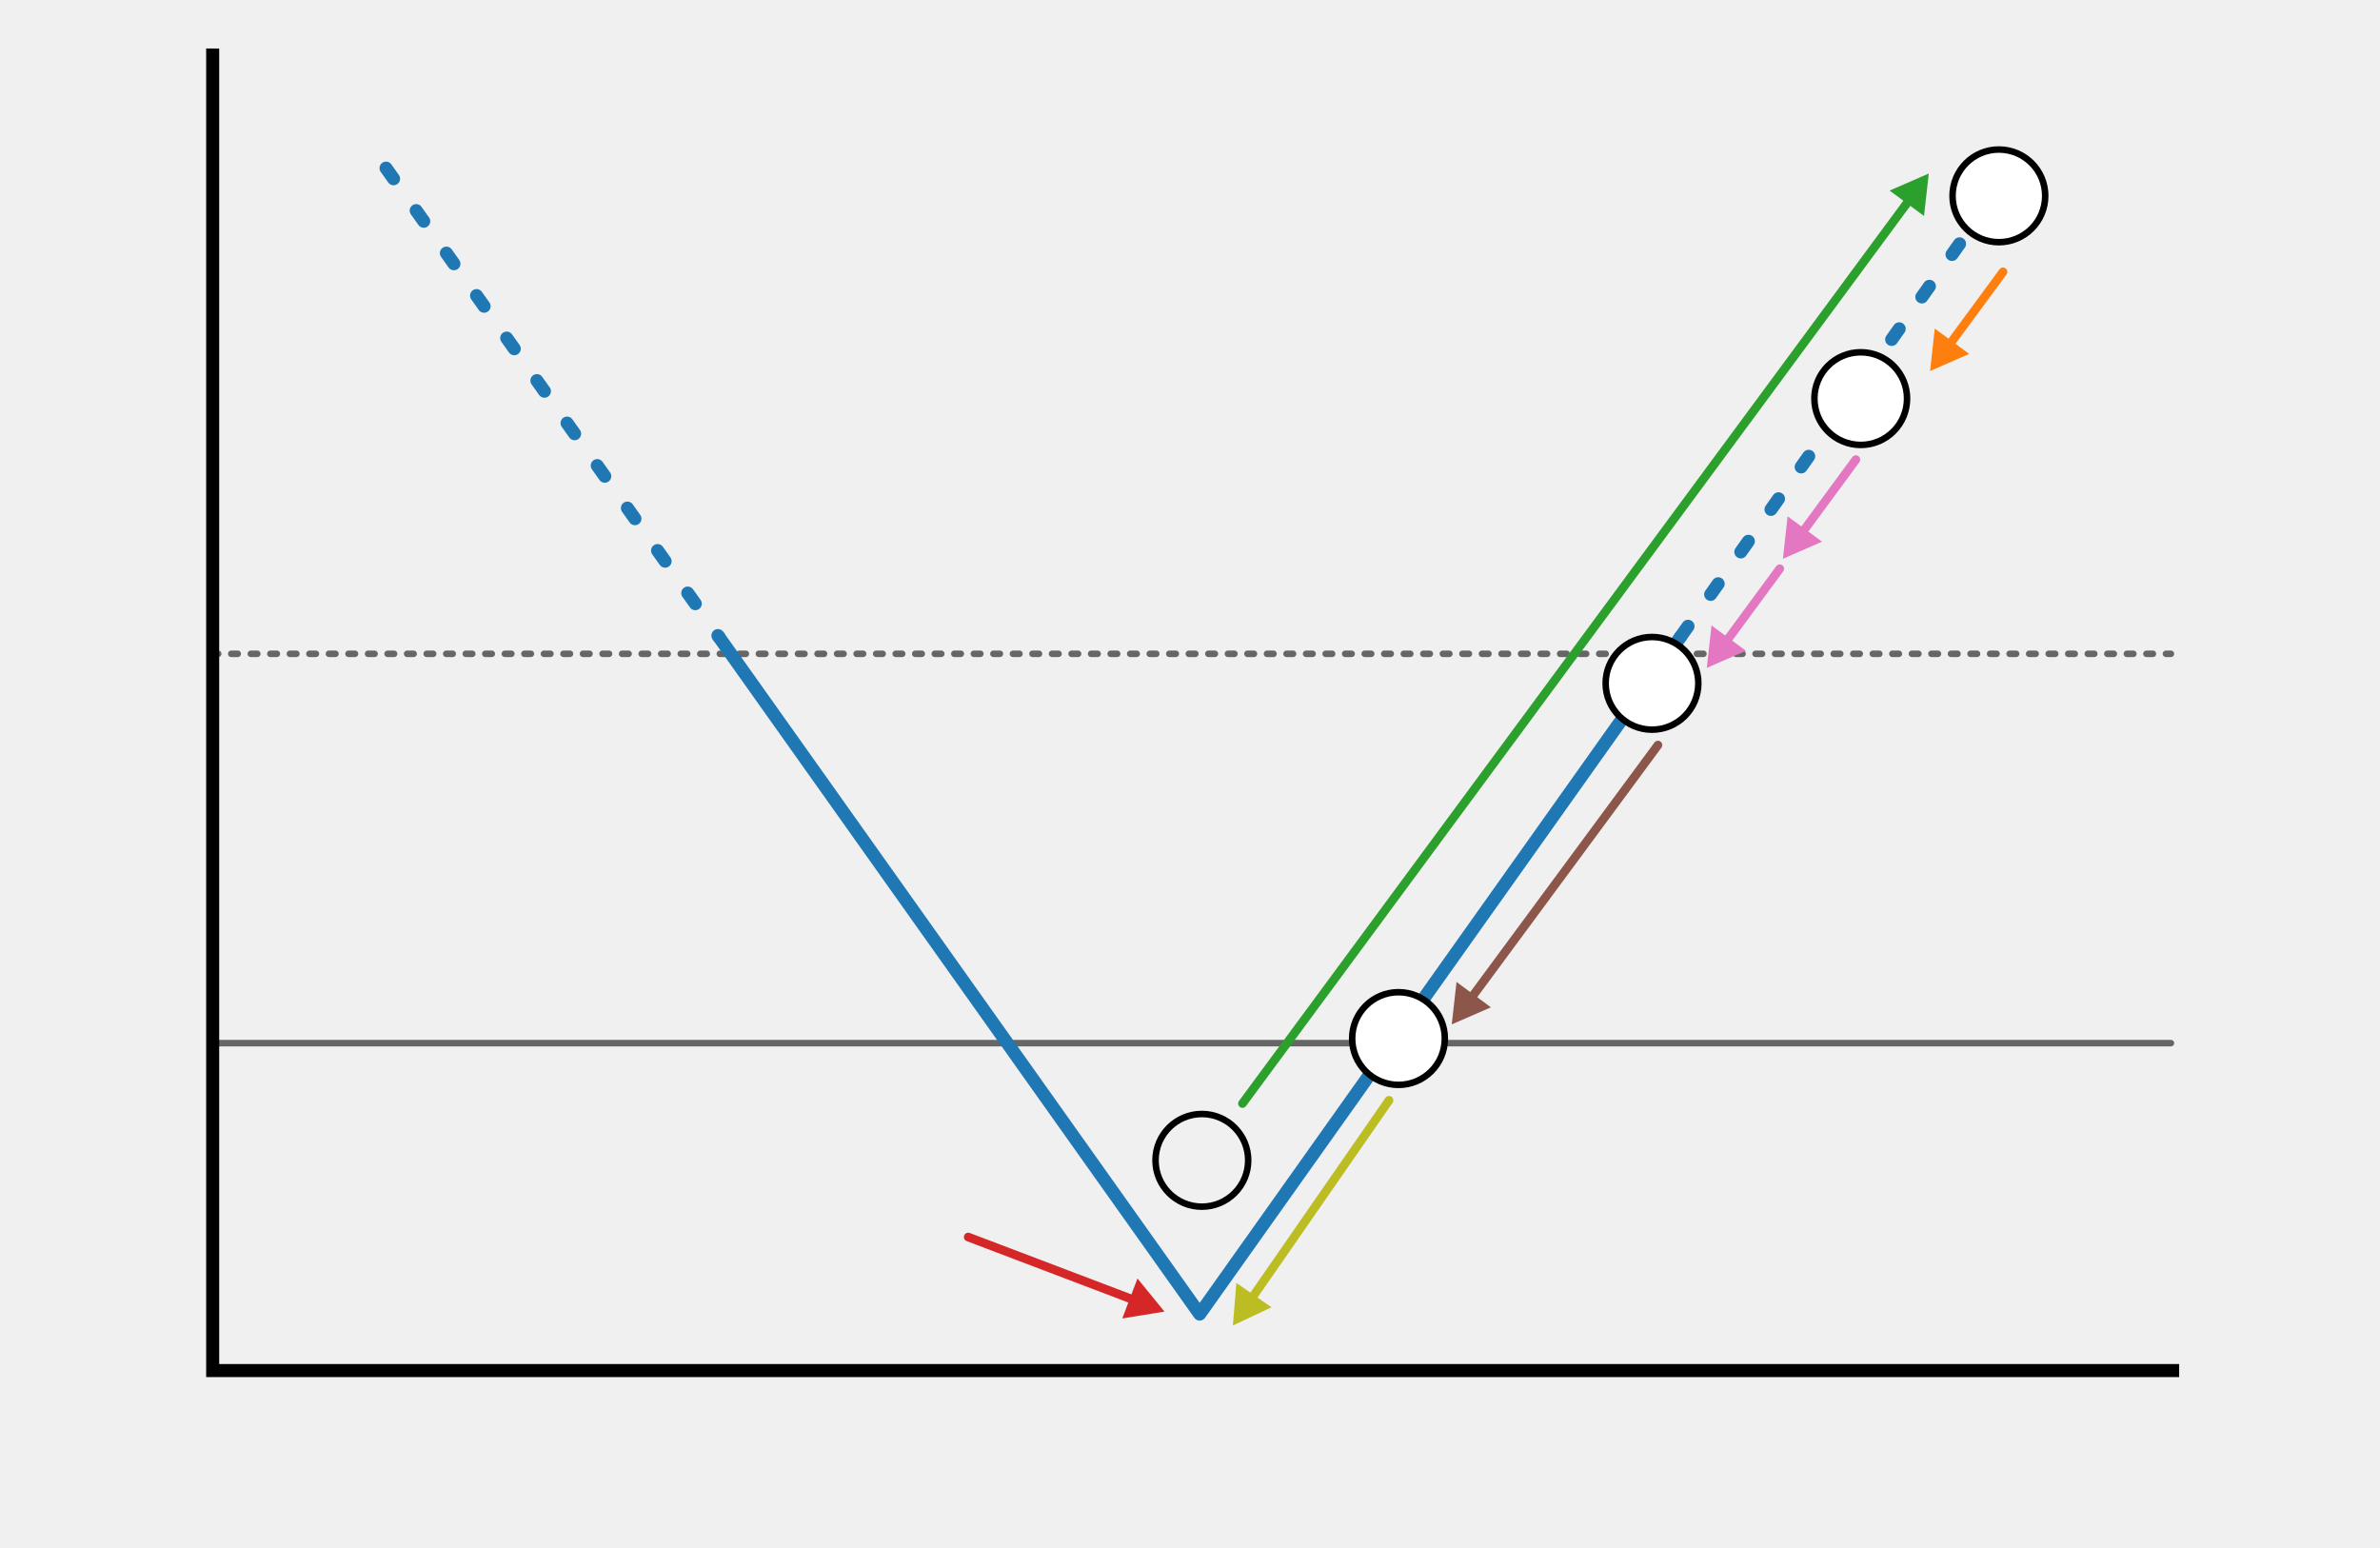
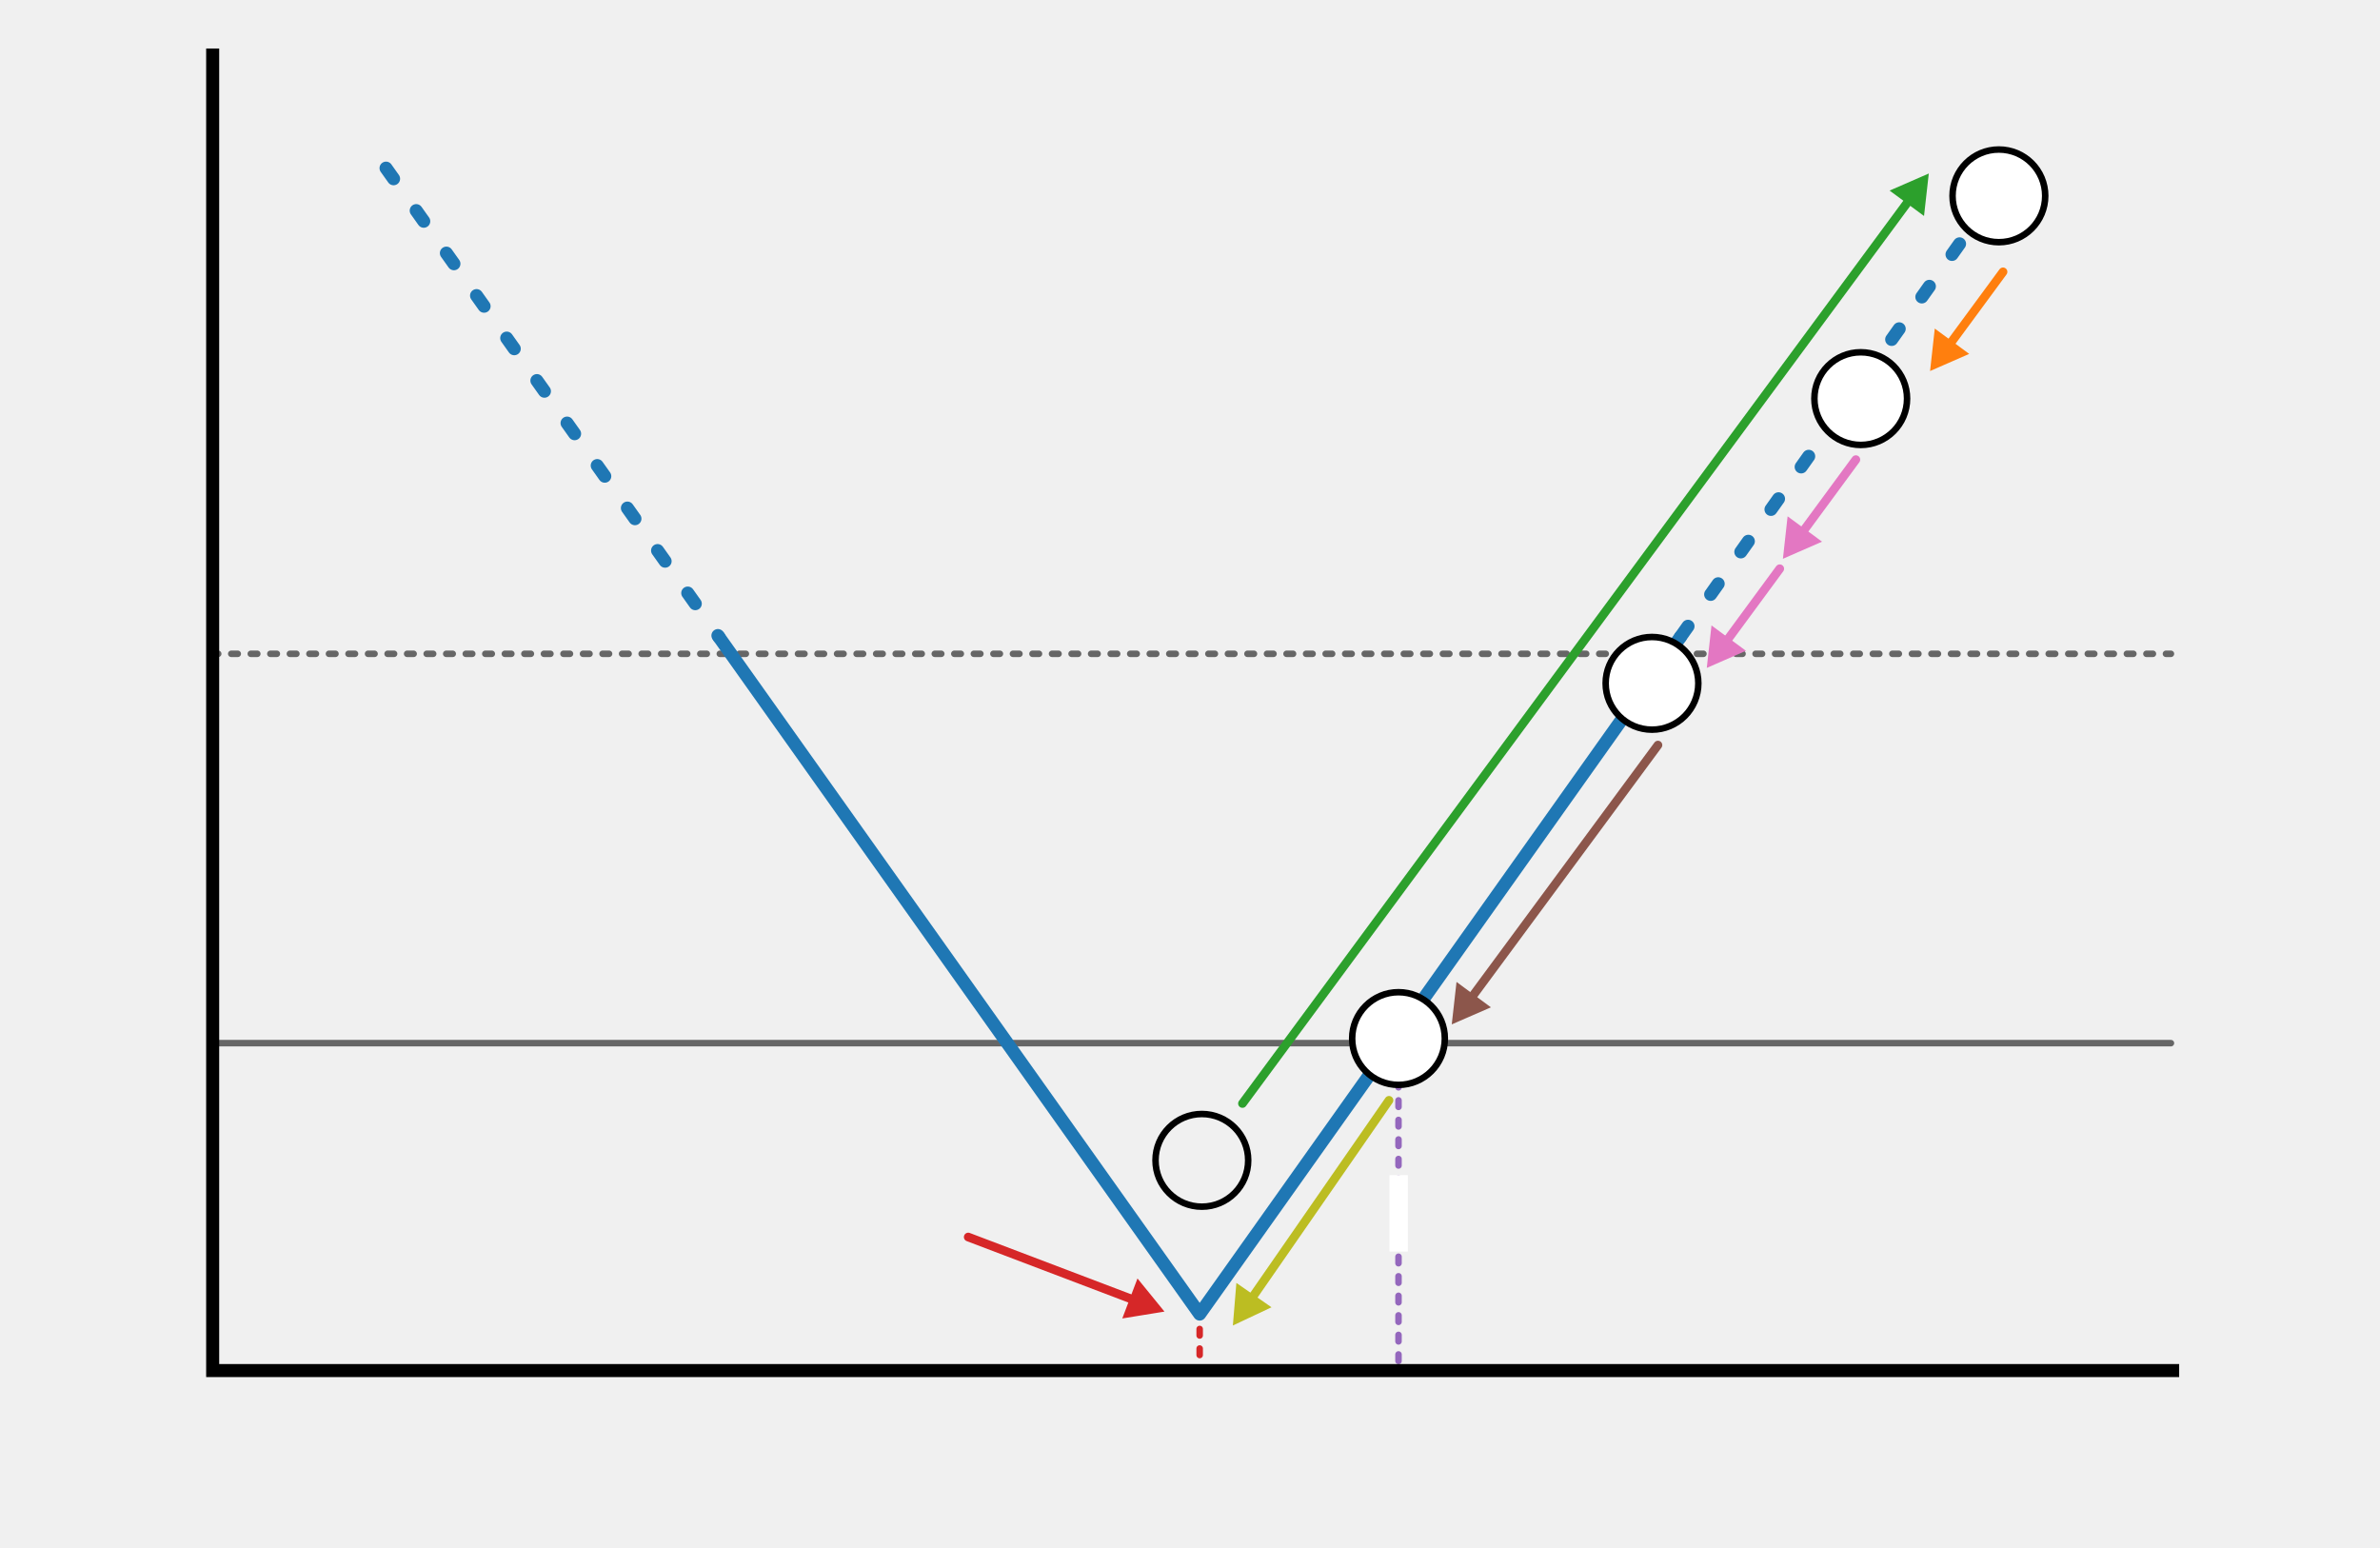
<svg xmlns="http://www.w3.org/2000/svg" id="svg2" version="1.1" width="1096.075" height="712.8" viewBox="0 0 1096.075 712.8">
  <defs id="defs6">
    <marker style="overflow:visible" id="marker9915" refX="0.0" refY="0.0" orient="auto">
      <path transform="scale(0.4)" style="fill-rule:evenodd;stroke:#bcbd22;stroke-width:1pt;stroke-opacity:1;fill:#bcbd22;fill-opacity:1" d="M 5.77,0.0 L -2.88,5.0 L -2.88,-5.0 L 5.77,0.0 z " id="path9917" />
    </marker>
    <marker orient="auto" refY="0.0" refX="0.0" id="marker8744" style="overflow:visible">
      <path id="path8746" d="M 5.77,0.0 L -2.88,5.0 L -2.88,-5.0 L 5.77,0.0 z " style="fill-rule:evenodd;stroke:#8c564b;stroke-width:1pt;stroke-opacity:1;fill:#8c564b;fill-opacity:1" transform="scale(0.4)" />
    </marker>
    <marker orient="auto" refY="0.0" refX="0.0" id="marker7922" style="overflow:visible">
      <path id="path7924" d="M 5.77,0.0 L -2.88,5.0 L -2.88,-5.0 L 5.77,0.0 z " style="fill-rule:evenodd;stroke:#e377c2;stroke-width:1pt;stroke-opacity:1;fill:#e377c2;fill-opacity:1" transform="scale(0.4)" />
    </marker>
    <marker style="overflow:visible" id="marker7674" refX="0.0" refY="0.0" orient="auto">
      <path transform="scale(0.4)" style="fill-rule:evenodd;stroke:#e377c2;stroke-width:1pt;stroke-opacity:1;fill:#e377c2;fill-opacity:1" d="M 5.77,0.0 L -2.88,5.0 L -2.88,-5.0 L 5.77,0.0 z " id="path7676" />
    </marker>
    <marker orient="auto" refY="0.0" refX="0.0" id="marker7372" style="overflow:visible">
      <path id="path7374" d="M 5.77,0.0 L -2.88,5.0 L -2.88,-5.0 L 5.77,0.0 z " style="fill-rule:evenodd;stroke:#e377c2;stroke-width:1pt;stroke-opacity:1;fill:#e377c2;fill-opacity:1" transform="scale(0.4)" />
    </marker>
    <marker style="overflow:visible" id="marker6507" refX="0.0" refY="0.0" orient="auto">
      <path transform="scale(0.4)" style="fill-rule:evenodd;stroke:#d62728;stroke-width:1pt;stroke-opacity:1;fill:#d62728;fill-opacity:1" d="M 5.77,0.0 L -2.88,5.0 L -2.88,-5.0 L 5.77,0.0 z " id="path6509" />
    </marker>
    <marker style="overflow:visible" id="marker6051" refX="0.0" refY="0.0" orient="auto">
      <path transform="scale(0.4)" style="fill-rule:evenodd;stroke:#000000;stroke-width:1pt;stroke-opacity:1;fill:#2ca02c;fill-opacity:1" d="M 5.77,0.0 L -2.88,5.0 L -2.88,-5.0 L 5.77,0.0 z " id="path6053" />
    </marker>
    <marker style="overflow:visible" id="marker5133" refX="0.0" refY="0.0" orient="auto">
      <path transform="scale(0.4)" style="fill-rule:evenodd;stroke:#ff7f0e;stroke-width:1pt;stroke-opacity:1;fill:#ff7f0e;fill-opacity:1" d="M 5.77,0.0 L -2.88,5.0 L -2.88,-5.0 L 5.77,0.0 z " id="path5135" />
    </marker>
    <marker orient="auto" refY="0.0" refX="0.0" id="TriangleOutM" style="overflow:visible">
      <path id="path4714" d="M 5.77,0.0 L -2.88,5.0 L -2.88,-5.0 L 5.77,0.0 z " style="fill-rule:evenodd;stroke:#2ca02c;stroke-width:1pt;stroke-opacity:1;fill:#2ca02c;fill-opacity:1" transform="scale(0.4)" />
    </marker>
    <marker orient="auto" refY="0.0" refX="0.0" id="Arrow2Lend" style="overflow:visible;">
      <path id="path4590" style="fill-rule:evenodd;stroke-width:0.625;stroke-linejoin:round;stroke:#d62728;stroke-opacity:1;fill:#d62728;fill-opacity:1" d="M 8.719,4.034 L -2.207,0.016 L 8.719,-4.002 C 6.973,-1.63 6.983,1.616 8.719,4.034 z " transform="scale(1.1) rotate(180) translate(1,0)" />
    </marker>
    <marker orient="auto" refY="0.0" refX="0.0" id="Arrow1Lend" style="overflow:visible;">
      <path id="path4572" d="M 0.0,0.0 L 5.0,-5.0 L -12.5,0.0 L 5.0,5.0 L 0.0,0.0 z " style="fill-rule:evenodd;stroke:#d62728;stroke-width:1pt;stroke-opacity:1;fill:#d62728;fill-opacity:1" transform="scale(0.8) rotate(180) translate(12.5,0)" />
    </marker>
  </defs>
+   <path style="fill:none;fill-rule:evenodd;stroke:#9467bd;stroke-width:3;stroke-linecap:round;stroke-linejoin:miter;stroke-miterlimit:4;stroke-dasharray:3, 6;stroke-dashoffset:0;stroke-opacity:1" d="m 644.059,479.744 0,148.628" id="path4299" />
  <path id="path10666" d="m 97.5,301.092 902.288,0" style="fill:none;fill-rule:evenodd;stroke:#666666;stroke-width:3;stroke-linecap:round;stroke-linejoin:miter;stroke-miterlimit:4;stroke-dasharray:3, 6;stroke-dashoffset:0;stroke-opacity:1" />
  <circle style="color:#000000;clip-rule:nonzero;display:inline;overflow:visible;visibility:visible;opacity:1;isolation:auto;mix-blend-mode:normal;color-interpolation:sRGB;color-interpolation-filters:linearRGB;solid-color:#000000;solid-opacity:1;fill:none;fill-opacity:1;fill-rule:evenodd;stroke:#000000;stroke-width:3;stroke-linecap:butt;stroke-linejoin:miter;stroke-miterlimit:4;stroke-dasharray:none;stroke-dashoffset:0;stroke-opacity:1;marker:none;color-rendering:auto;image-rendering:auto;shape-rendering:auto;text-rendering:auto;enable-background:accumulate" id="circle10631" cx="553.498" cy="534.36" r="21.341" />
  <path style="fill:none;fill-rule:evenodd;stroke:#666666;stroke-width:3;stroke-linecap:round;stroke-linejoin:miter;stroke-opacity:1" d="m 97.5,480.393 902.288,0" id="path7342" />
  <path style="color:#000000;clip-rule:nonzero;display:inline;overflow:visible;visibility:visible;opacity:1;isolation:auto;mix-blend-mode:normal;color-interpolation:sRGB;color-interpolation-filters:linearRGB;solid-color:#000000;solid-opacity:1;fill:none;fill-opacity:1;fill-rule:evenodd;stroke:#1f77b4;stroke-width:6;stroke-linecap:round;stroke-linejoin:round;stroke-miterlimit:4;stroke-dasharray:6, 18;stroke-dashoffset:0;stroke-opacity:1;color-rendering:auto;image-rendering:auto;shape-rendering:auto;text-rendering:auto;enable-background:accumulate" d="M 773.92,293.299 933.45,68.619" id="path7340" />
  <path style="color:#000000;clip-rule:nonzero;display:inline;overflow:visible;visibility:visible;opacity:1;isolation:auto;mix-blend-mode:normal;color-interpolation:sRGB;color-interpolation-filters:linearRGB;solid-color:#000000;solid-opacity:1;fill:none;fill-opacity:1;fill-rule:evenodd;stroke:#1f77b4;stroke-width:6;stroke-linecap:round;stroke-linejoin:round;stroke-miterlimit:4;stroke-dasharray:6, 18;stroke-dashoffset:13.2;stroke-opacity:1;color-rendering:auto;image-rendering:auto;shape-rendering:auto;text-rendering:auto;enable-background:accumulate" d="M 171.532,68.619 331.061,293.299" id="path7333" />
  <path id="path4481" d="m 97.945,22.336 0,608.838 905.635,0" style="color:#000000;clip-rule:nonzero;display:inline;overflow:visible;visibility:visible;opacity:1;isolation:auto;mix-blend-mode:normal;color-interpolation:sRGB;color-interpolation-filters:linearRGB;solid-color:#000000;solid-opacity:1;fill:none;fill-opacity:1;fill-rule:evenodd;stroke:#000000;stroke-width:6;stroke-linecap:butt;stroke-linejoin:miter;stroke-miterlimit:4;stroke-dasharray:none;stroke-dashoffset:0;stroke-opacity:1;color-rendering:auto;image-rendering:auto;shape-rendering:auto;text-rendering:auto;enable-background:accumulate" />
  <flowRoot style="font-style:normal;font-weight:normal;font-size:50px;line-height:125%;font-family:Sans;letter-spacing:0px;word-spacing:0px;fill:#000000;fill-opacity:1;stroke:none;stroke-width:1px;stroke-linecap:butt;stroke-linejoin:miter;stroke-opacity:1" id="flowRoot4483" xml:space="preserve" transform="translate(-496.9669,0.3940612)">
    <flowRegion id="flowRegion4485">
      <rect style="font-size:50px" y="635.428" x="867.458" height="199.813" width="414.138" id="rect4487" />
    </flowRegion>
    <flowPara id="flowPara4489">Focus position</flowPara>
  </flowRoot>
  <flowRoot transform="matrix(0,-1,1,0,-479.2994,-625.875)" xml:space="preserve" id="flowRoot4491" style="font-style:normal;font-weight:normal;font-size:50px;line-height:125%;font-family:Sans;letter-spacing:0px;word-spacing:0px;fill:#000000;fill-opacity:1;stroke:none;stroke-width:1px;stroke-linecap:butt;stroke-linejoin:miter;stroke-opacity:1">
    <flowRegion id="flowRegion4493">
      <rect style="font-size:50px" id="rect4495" width="324.109" height="275.83" x="-1093.322" y="494.675" />
    </flowRegion>
    <flowPara id="flowPara4497">Image HFD</flowPara>
  </flowRoot>
  <flowRoot transform="translate(-521.0558,-125.1652)" xml:space="preserve" id="flowRoot4513" style="font-style:normal;font-weight:normal;font-size:37.5px;line-height:125%;font-family:Sans;text-align:center;letter-spacing:0px;word-spacing:0px;text-anchor:middle;fill:#000000;fill-opacity:1;stroke:none;stroke-width:1px;stroke-linecap:butt;stroke-linejoin:miter;stroke-opacity:1">
    <flowRegion id="flowRegion4515">
      <rect id="rect4517" width="414.138" height="199.813" x="867.458" y="635.428" style="font-size:37.5px;text-align:center;text-anchor:middle" />
    </flowRegion>
    <flowPara id="flowPara4519">?</flowPara>
  </flowRoot>
  <circle r="21.341" cy="90.197" cx="920.555" id="circle4531" style="color:#000000;clip-rule:nonzero;display:inline;overflow:visible;visibility:visible;opacity:1;isolation:auto;mix-blend-mode:normal;color-interpolation:sRGB;color-interpolation-filters:linearRGB;solid-color:#000000;solid-opacity:1;fill:#ffffff;fill-opacity:1;fill-rule:evenodd;stroke:#000000;stroke-width:3;stroke-linecap:butt;stroke-linejoin:miter;stroke-miterlimit:4;stroke-dasharray:none;stroke-dashoffset:0;stroke-opacity:1;marker:none;color-rendering:auto;image-rendering:auto;shape-rendering:auto;text-rendering:auto;enable-background:accumulate" />
  <flowRoot transform="translate(-154.1854,-561.0366)" xml:space="preserve" id="flowRoot4533" style="font-style:normal;font-weight:normal;font-size:25px;line-height:125%;font-family:Sans;text-align:center;letter-spacing:0px;word-spacing:0px;text-anchor:middle;fill:#000000;fill-opacity:1;stroke:none;stroke-width:1px;stroke-linecap:butt;stroke-linejoin:miter;stroke-opacity:1">
    <flowRegion id="flowRegion4535">
      <rect id="rect4537" width="414.138" height="199.813" x="867.458" y="635.428" style="font-size:25px;text-align:center;text-anchor:middle" />
    </flowRegion>
    <flowPara id="flowPara4539">A</flowPara>
  </flowRoot>
  <path style="color:#000000;clip-rule:nonzero;display:inline;overflow:visible;visibility:visible;opacity:1;isolation:auto;mix-blend-mode:normal;color-interpolation:sRGB;color-interpolation-filters:linearRGB;solid-color:#000000;solid-opacity:1;fill:#2ca02c;fill-opacity:1;fill-rule:evenodd;stroke:#2ca02c;stroke-width:4;stroke-linecap:round;stroke-linejoin:round;stroke-miterlimit:4;stroke-dasharray:none;stroke-dashoffset:0;stroke-opacity:1;marker-end:url(#TriangleOutM);color-rendering:auto;image-rendering:auto;shape-rendering:auto;text-rendering:auto;enable-background:accumulate" d="M 572.201,508.182 881.528,89.048" id="path4541" />
  <path id="path5131" d="m 922.463,125.198 -26.863,36.516" style="color:#000000;clip-rule:nonzero;display:inline;overflow:visible;visibility:visible;opacity:1;isolation:auto;mix-blend-mode:normal;color-interpolation:sRGB;color-interpolation-filters:linearRGB;solid-color:#000000;solid-opacity:1;fill:#ff7f0e;fill-opacity:1;fill-rule:evenodd;stroke:#ff7f0e;stroke-width:4;stroke-linecap:round;stroke-linejoin:round;stroke-miterlimit:4;stroke-dasharray:none;stroke-dashoffset:0;stroke-opacity:1;marker-end:url(#marker5133);color-rendering:auto;image-rendering:auto;shape-rendering:auto;text-rendering:auto;enable-background:accumulate" />
  <flowRoot style="font-style:normal;font-weight:normal;font-size:37.5px;line-height:100%;font-family:Sans;text-align:center;letter-spacing:0px;word-spacing:0px;text-anchor:middle;fill:#d62728;fill-opacity:1;stroke:none;stroke-width:1px;stroke-linecap:butt;stroke-linejoin:miter;stroke-opacity:1" id="flowRoot5969" xml:space="preserve" transform="translate(1497.734,-318.5915)">
    <flowRegion id="flowRegion5971">
      <rect style="font-size:37.5px;line-height:100%;text-align:center;text-anchor:middle;fill:#d62728;fill-opacity:1" y="843.361" x="-1314.467" height="199.813" width="414.138" id="rect5973" />
    </flowRegion>
    <flowPara id="flowPara5975">best</flowPara>
    <flowPara id="flowPara5977">focus</flowPara>
  </flowRoot>
  <path id="path6505" d="m 445.904,569.681 79.752,30.302" style="color:#000000;clip-rule:nonzero;display:inline;overflow:visible;visibility:visible;opacity:1;isolation:auto;mix-blend-mode:normal;color-interpolation:sRGB;color-interpolation-filters:linearRGB;solid-color:#000000;solid-opacity:1;fill:none;fill-opacity:1;fill-rule:evenodd;stroke:#d62728;stroke-width:4;stroke-linecap:round;stroke-linejoin:round;stroke-miterlimit:4;stroke-dasharray:none;stroke-dashoffset:0;stroke-opacity:1;marker-end:url(#marker6507);color-rendering:auto;image-rendering:auto;shape-rendering:auto;text-rendering:auto;enable-background:accumulate" />
  <flowRoot transform="matrix(0.5962063,-0.8028313,0.8028313,0.5962063,727.1319,-1196.575)" xml:space="preserve" id="flowRoot6967" style="font-style:normal;font-weight:normal;font-size:37.5px;line-height:100%;font-family:Sans;text-align:center;letter-spacing:0px;word-spacing:0px;text-anchor:middle;fill:#2ca02c;fill-opacity:1;stroke:none;stroke-width:1px;stroke-linecap:butt;stroke-linejoin:miter;stroke-opacity:1">
    <flowRegion id="flowRegion6969">
      <rect id="rect6971" width="414.138" height="199.813" x="-1314.467" y="843.361" style="font-size:37.5px;line-height:100%;text-align:center;text-anchor:middle;fill:#2ca02c;fill-opacity:1" />
    </flowRegion>
    <flowPara id="flowPara6975">Step 1</flowPara>
  </flowRoot>
  <flowRoot transform="translate(2095.185,-708.1995)" xml:space="preserve" id="flowRoot7005" style="font-style:normal;font-weight:normal;font-size:37.5px;line-height:100%;font-family:Sans;text-align:center;letter-spacing:0px;word-spacing:0px;text-anchor:middle;fill:#ff7f0e;fill-opacity:1;stroke:none;stroke-width:1px;stroke-linecap:butt;stroke-linejoin:miter;stroke-opacity:1">
    <flowRegion id="flowRegion7007">
      <rect id="rect7009" width="414.138" height="199.813" x="-1314.467" y="843.361" style="font-size:37.5px;line-height:100%;text-align:center;text-anchor:middle;fill:#ff7f0e;fill-opacity:1" />
    </flowRegion>
    <flowPara id="flowPara7017">Step 2</flowPara>
  </flowRoot>
  <circle style="color:#000000;clip-rule:nonzero;display:inline;overflow:visible;visibility:visible;opacity:1;isolation:auto;mix-blend-mode:normal;color-interpolation:sRGB;color-interpolation-filters:linearRGB;solid-color:#000000;solid-opacity:1;fill:#ffffff;fill-opacity:1;fill-rule:evenodd;stroke:#000000;stroke-width:3;stroke-linecap:butt;stroke-linejoin:miter;stroke-miterlimit:4;stroke-dasharray:none;stroke-dashoffset:0;stroke-opacity:1;marker:none;color-rendering:auto;image-rendering:auto;shape-rendering:auto;text-rendering:auto;enable-background:accumulate" id="circle7319" cx="856.932" cy="183.566" r="21.341" />
  <flowRoot style="font-style:normal;font-weight:normal;font-size:25px;line-height:125%;font-family:Sans;text-align:center;letter-spacing:0px;word-spacing:0px;text-anchor:middle;fill:#000000;fill-opacity:1;stroke:none;stroke-width:1px;stroke-linecap:butt;stroke-linejoin:miter;stroke-opacity:1" id="flowRoot7321" xml:space="preserve" transform="translate(-217.8083,-467.668)">
    <flowRegion id="flowRegion7323">
      <rect style="font-size:25px;text-align:center;text-anchor:middle" y="635.428" x="867.458" height="199.813" width="414.138" id="rect7325" />
    </flowRegion>
    <flowPara id="flowPara7327">B</flowPara>
  </flowRoot>
+   <path id="path4415" d="m 552.491,603.023 0,25.349" style="fill:none;fill-rule:evenodd;stroke:#d62728;stroke-width:3;stroke-linecap:round;stroke-linejoin:miter;stroke-miterlimit:4;stroke-dasharray:3, 6;stroke-dashoffset:0;stroke-opacity:1" />
  <path style="color:#000000;clip-rule:nonzero;display:inline;overflow:visible;visibility:visible;opacity:1;isolation:auto;mix-blend-mode:normal;color-interpolation:sRGB;color-interpolation-filters:linearRGB;solid-color:#000000;solid-opacity:1;fill:none;fill-opacity:1;fill-rule:evenodd;stroke:#1f77b4;stroke-width:6;stroke-linecap:round;stroke-linejoin:round;stroke-miterlimit:4;stroke-dasharray:none;stroke-dashoffset:0;stroke-opacity:1;color-rendering:auto;image-rendering:auto;shape-rendering:auto;text-rendering:auto;enable-background:accumulate" d="M 331.061,293.299 552.491,605.158 773.92,293.299" id="path7338" />
  <path style="color:#000000;clip-rule:nonzero;display:inline;overflow:visible;visibility:visible;opacity:1;isolation:auto;mix-blend-mode:normal;color-interpolation:sRGB;color-interpolation-filters:linearRGB;solid-color:#000000;solid-opacity:1;fill:#e377c2;fill-opacity:1;fill-rule:evenodd;stroke:#e377c2;stroke-width:4;stroke-linecap:round;stroke-linejoin:round;stroke-miterlimit:4;stroke-dasharray:none;stroke-dashoffset:0;stroke-opacity:1;marker-end:url(#marker7372);color-rendering:auto;image-rendering:auto;shape-rendering:auto;text-rendering:auto;enable-background:accumulate" d="m 854.689,211.669 -26.863,36.516" id="path7362" />
  <path id="path7664" d="m 819.633,261.916 -26.863,36.516" style="color:#000000;clip-rule:nonzero;display:inline;overflow:visible;visibility:visible;opacity:1;isolation:auto;mix-blend-mode:normal;color-interpolation:sRGB;color-interpolation-filters:linearRGB;solid-color:#000000;solid-opacity:1;fill:#e377c2;fill-opacity:1;fill-rule:evenodd;stroke:#e377c2;stroke-width:4;stroke-linecap:round;stroke-linejoin:round;stroke-miterlimit:4;stroke-dasharray:none;stroke-dashoffset:0;stroke-opacity:1;marker-end:url(#marker7674);color-rendering:auto;image-rendering:auto;shape-rendering:auto;text-rendering:auto;enable-background:accumulate" />
  <flowRoot transform="translate(2005.681,-592.0716)" xml:space="preserve" id="flowRoot7666" style="font-style:normal;font-weight:normal;font-size:37.5px;line-height:100%;font-family:Sans;text-align:center;letter-spacing:0px;word-spacing:0px;text-anchor:middle;fill:#e377c2;fill-opacity:1;stroke:none;stroke-width:1px;stroke-linecap:butt;stroke-linejoin:miter;stroke-opacity:1">
    <flowRegion id="flowRegion7668">
      <rect id="rect7670" width="414.138" height="199.813" x="-1314.467" y="843.361" style="font-size:37.5px;line-height:100%;text-align:center;text-anchor:middle;fill:#e377c2;fill-opacity:1" />
    </flowRegion>
    <flowPara id="flowPara7672">Step 3</flowPara>
  </flowRoot>
-   <flowRoot style="font-style:normal;font-weight:normal;font-size:37.5px;line-height:100%;font-family:Sans;text-align:center;letter-spacing:0px;word-spacing:0px;text-anchor:middle;fill:#666666;fill-opacity:1;stroke:none;stroke-width:1px;stroke-linecap:butt;stroke-linejoin:miter;stroke-opacity:1" id="flowRoot8382" xml:space="preserve" transform="matrix(0.7950914,0,0,0.7950914,1734.684,-186.947)">
+   <flowRoot style="font-style:normal;font-weight:normal;font-size:37.5px;line-height:100%;font-family:Sans;text-align:center;letter-spacing:0px;word-spacing:0px;text-anchor:middle;fill:#666666;fill-opacity:1;stroke:none;stroke-width:1px;stroke-linecap:butt;stroke-linejoin:miter;stroke-opacity:1" id="flowRoot8382" xml:space="preserve" transform="matrix(0.7950914,0,0,0.7950914,1752.211,-221.4185)">
    <flowRegion id="flowRegion8384">
      <rect style="font-size:37.5px;line-height:100%;text-align:center;text-anchor:middle;fill:#666666;fill-opacity:1" y="843.361" x="-1314.467" height="199.813" width="414.138" id="rect8386" />
    </flowRegion>
    <flowPara id="flowPara8388">Near-focus value</flowPara>
  </flowRoot>
  <circle r="21.341" cy="478.271" cx="644.059" id="circle8398" style="color:#000000;clip-rule:nonzero;display:inline;overflow:visible;visibility:visible;opacity:1;isolation:auto;mix-blend-mode:normal;color-interpolation:sRGB;color-interpolation-filters:linearRGB;solid-color:#000000;solid-opacity:1;fill:#ffffff;fill-opacity:1;fill-rule:evenodd;stroke:#000000;stroke-width:3;stroke-linecap:butt;stroke-linejoin:miter;stroke-miterlimit:4;stroke-dasharray:none;stroke-dashoffset:0;stroke-opacity:1;marker:none;color-rendering:auto;image-rendering:auto;shape-rendering:auto;text-rendering:auto;enable-background:accumulate" />
  <flowRoot transform="translate(-430.6814,-172.9626)" xml:space="preserve" id="flowRoot8400" style="font-style:normal;font-weight:normal;font-size:25px;line-height:125%;font-family:Sans;text-align:center;letter-spacing:0px;word-spacing:0px;text-anchor:middle;fill:#000000;fill-opacity:1;stroke:none;stroke-width:1px;stroke-linecap:butt;stroke-linejoin:miter;stroke-opacity:1">
    <flowRegion id="flowRegion8402">
      <rect id="rect8404" width="414.138" height="199.813" x="867.458" y="635.428" style="font-size:25px;text-align:center;text-anchor:middle" />
    </flowRegion>
    <flowPara id="flowPara8406">D</flowPara>
  </flowRoot>
  <circle style="color:#000000;clip-rule:nonzero;display:inline;overflow:visible;visibility:visible;opacity:1;isolation:auto;mix-blend-mode:normal;color-interpolation:sRGB;color-interpolation-filters:linearRGB;solid-color:#000000;solid-opacity:1;fill:#ffffff;fill-opacity:1;fill-rule:evenodd;stroke:#000000;stroke-width:3;stroke-linecap:butt;stroke-linejoin:miter;stroke-miterlimit:4;stroke-dasharray:none;stroke-dashoffset:0;stroke-opacity:1;marker:none;color-rendering:auto;image-rendering:auto;shape-rendering:auto;text-rendering:auto;enable-background:accumulate" id="circle8714" cx="760.803" cy="314.687" r="21.341" />
  <flowRoot style="font-style:normal;font-weight:normal;font-size:25px;line-height:125%;font-family:Sans;text-align:center;letter-spacing:0px;word-spacing:0px;text-anchor:middle;fill:#000000;fill-opacity:1;stroke:none;stroke-width:1px;stroke-linecap:butt;stroke-linejoin:miter;stroke-opacity:1" id="flowRoot8716" xml:space="preserve" transform="translate(-313.9372,-336.5471)">
    <flowRegion id="flowRegion8718">
      <rect style="font-size:25px;text-align:center;text-anchor:middle" y="635.428" x="867.458" height="199.813" width="414.138" id="rect8720" />
    </flowRegion>
    <flowPara id="flowPara8722">C</flowPara>
  </flowRoot>
  <path style="color:#000000;clip-rule:nonzero;display:inline;overflow:visible;visibility:visible;opacity:1;isolation:auto;mix-blend-mode:normal;color-interpolation:sRGB;color-interpolation-filters:linearRGB;solid-color:#000000;solid-opacity:1;fill:#8c564b;fill-opacity:1;fill-rule:evenodd;stroke:#8c564b;stroke-width:4;stroke-linecap:round;stroke-linejoin:round;stroke-miterlimit:4;stroke-dasharray:none;stroke-dashoffset:0;stroke-opacity:1;marker-end:url(#marker8744);color-rendering:auto;image-rendering:auto;shape-rendering:auto;text-rendering:auto;enable-background:accumulate" d="m 763.544,343.128 -88.211,119.481" id="path8742" />
  <flowRoot style="font-style:normal;font-weight:normal;font-size:37.5px;line-height:100%;font-family:Sans;text-align:center;letter-spacing:0px;word-spacing:0px;text-anchor:middle;fill:#8c564b;fill-opacity:1;stroke:none;stroke-width:1px;stroke-linecap:butt;stroke-linejoin:miter;stroke-opacity:1" id="flowRoot9516" xml:space="preserve" transform="translate(1901.853,-446.6263)">
    <flowRegion id="flowRegion9518">
      <rect style="font-size:37.5px;line-height:100%;text-align:center;text-anchor:middle;fill:#8c564b;fill-opacity:1" y="843.361" x="-1314.467" height="199.813" width="414.138" id="rect9520" />
    </flowRegion>
    <flowPara id="flowPara9522">Step 4</flowPara>
  </flowRoot>
+   <flowRoot style="font-style:normal;font-weight:normal;font-size:29.816px;line-height:100%;font-family:Sans;text-align:center;letter-spacing:0px;word-spacing:0px;text-anchor:middle;fill:#9467bd;fill-opacity:1;stroke:none;stroke-width:1px;stroke-linecap:butt;stroke-linejoin:miter;stroke-opacity:1" id="flowRoot4386" xml:space="preserve" transform="translate(20,0)">
+     <flowRegion id="flowRegion4388">
+       <rect style="font-size:29.816px;line-height:100%;text-align:center;text-anchor:middle;fill:#9467bd;fill-opacity:1" y="502.883" x="611.271" height="158.869" width="329.278" id="rect4390" />
+     </flowRegion>
+     <flowPara id="flowPara4392">Near-focus position</flowPara>
+   </flowRoot>
  <path id="path9913" d="m 639.681,506.722 -65.425,94.358" style="color:#000000;clip-rule:nonzero;display:inline;overflow:visible;visibility:visible;opacity:1;isolation:auto;mix-blend-mode:normal;color-interpolation:sRGB;color-interpolation-filters:linearRGB;solid-color:#000000;solid-opacity:1;fill:#bcbd22;fill-opacity:1;fill-rule:evenodd;stroke:#bcbd22;stroke-width:4;stroke-linecap:round;stroke-linejoin:round;stroke-miterlimit:4;stroke-dasharray:none;stroke-dashoffset:0;stroke-opacity:1;marker-end:url(#marker9915);color-rendering:auto;image-rendering:auto;shape-rendering:auto;text-rendering:auto;enable-background:accumulate" />
-   <flowRoot transform="translate(1782.038,-295.1607)" xml:space="preserve" id="flowRoot10513" style="font-style:normal;font-weight:normal;font-size:37.5px;line-height:100%;font-family:Sans;text-align:center;letter-spacing:0px;word-spacing:0px;text-anchor:middle;fill:#bcbd22;fill-opacity:1;stroke:none;stroke-width:1px;stroke-linecap:butt;stroke-linejoin:miter;stroke-opacity:1">
+   <rect style="color:#000000;clip-rule:nonzero;display:inline;overflow:visible;visibility:visible;opacity:1;isolation:auto;mix-blend-mode:normal;color-interpolation:sRGB;color-interpolation-filters:linearRGB;solid-color:#000000;solid-opacity:1;fill:#ffffff;fill-opacity:1;fill-rule:nonzero;stroke:none;stroke-width:16;stroke-linecap:round;stroke-linejoin:round;stroke-miterlimit:4;stroke-dasharray:1, 2;stroke-dashoffset:0;stroke-opacity:1;marker:none;color-rendering:auto;image-rendering:auto;shape-rendering:auto;text-rendering:auto;enable-background:accumulate" id="rect4394" width="8.472" height="35.202" x="639.913" y="541.173" />
+   <flowRoot transform="translate(1783.645,-302.1719)" xml:space="preserve" id="flowRoot10513" style="font-style:normal;font-weight:normal;font-size:37.5px;line-height:100%;font-family:Sans;text-align:center;letter-spacing:0px;word-spacing:0px;text-anchor:middle;fill:#bcbd22;fill-opacity:1;stroke:none;stroke-width:1px;stroke-linecap:butt;stroke-linejoin:miter;stroke-opacity:1">
    <flowRegion id="flowRegion10515">
      <rect id="rect10517" width="414.138" height="199.813" x="-1314.467" y="843.361" style="font-size:37.5px;line-height:100%;text-align:center;text-anchor:middle;fill:#bcbd22;fill-opacity:1;stroke:none;stroke-opacity:1" />
    </flowRegion>
    <flowPara id="flowPara10519">Step 5</flowPara>
  </flowRoot>
  <flowRoot transform="matrix(0.7950914,0,0,0.7950914,1824.747,-361.2903)" xml:space="preserve" id="flowRoot10658" style="font-style:normal;font-weight:normal;font-size:37.5px;line-height:100%;font-family:Sans;text-align:center;letter-spacing:0px;word-spacing:0px;text-anchor:middle;fill:#666666;fill-opacity:1;stroke:none;stroke-width:1px;stroke-linecap:butt;stroke-linejoin:miter;stroke-opacity:1">
    <flowRegion id="flowRegion10660">
      <rect id="rect10662" width="414.138" height="199.813" x="-1314.467" y="843.361" style="font-size:37.5px;line-height:100%;text-align:center;text-anchor:middle;fill:#666666;fill-opacity:1" />
    </flowRegion>
-     <flowPara id="flowPara10664">2xNFP</flowPara>
+     <flowPara id="flowPara10664">2xNFV</flowPara>
+   </flowRoot>
+   <flowRoot transform="matrix(0.7950914,0,0,0.7950914,1752.211,-221.4185)" xml:space="preserve" id="flowRoot4367" style="font-style:normal;font-weight:normal;font-size:37.5px;line-height:100%;font-family:Sans;text-align:center;letter-spacing:0px;word-spacing:0px;text-anchor:middle;fill:#666666;fill-opacity:1;stroke:none;stroke-width:1px;stroke-linecap:butt;stroke-linejoin:miter;stroke-opacity:1">
+     <flowRegion id="flowRegion4369">
+       <rect id="rect4371" width="414.138" height="199.813" x="-1314.467" y="843.361" style="font-size:37.5px;line-height:100%;text-align:center;text-anchor:middle;fill:#666666;fill-opacity:1" />
+     </flowRegion>
+     <flowPara id="flowPara4373">Near-focus value</flowPara>
  </flowRoot>
</svg>
